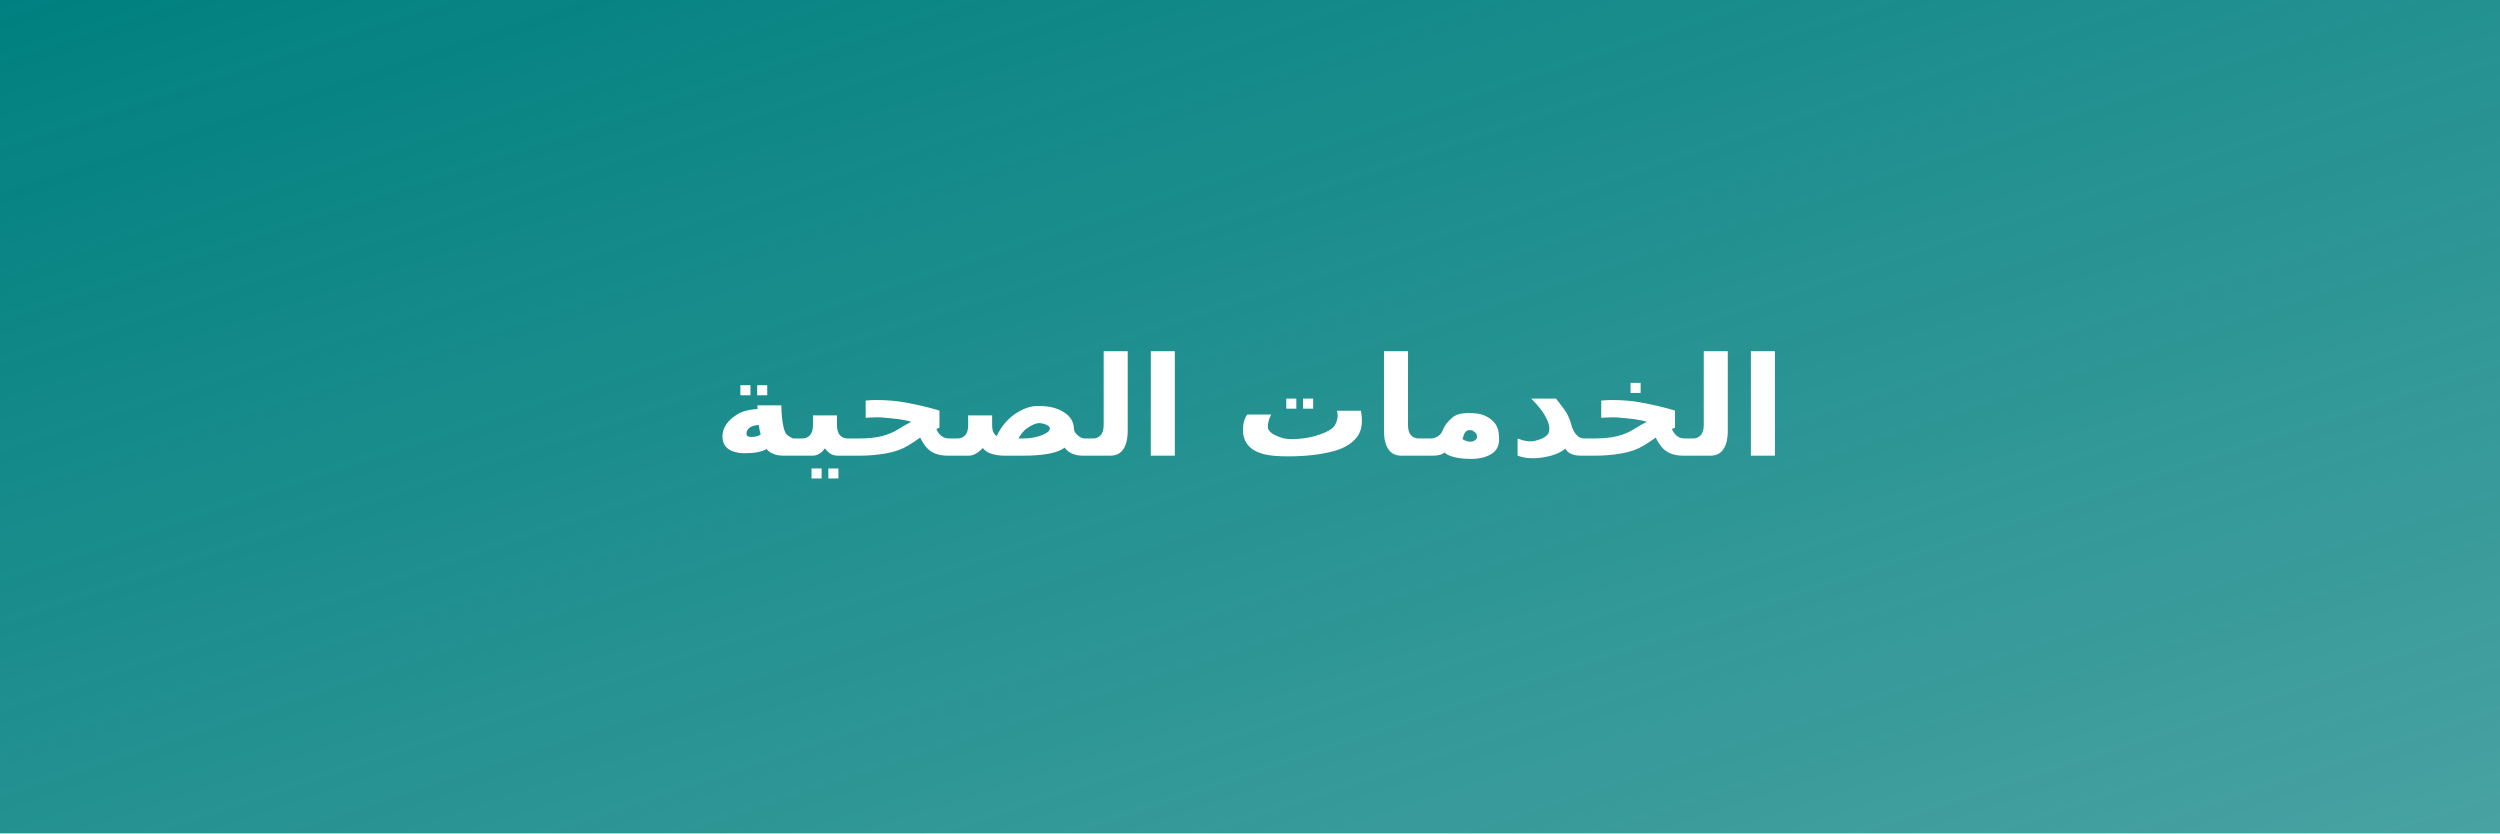
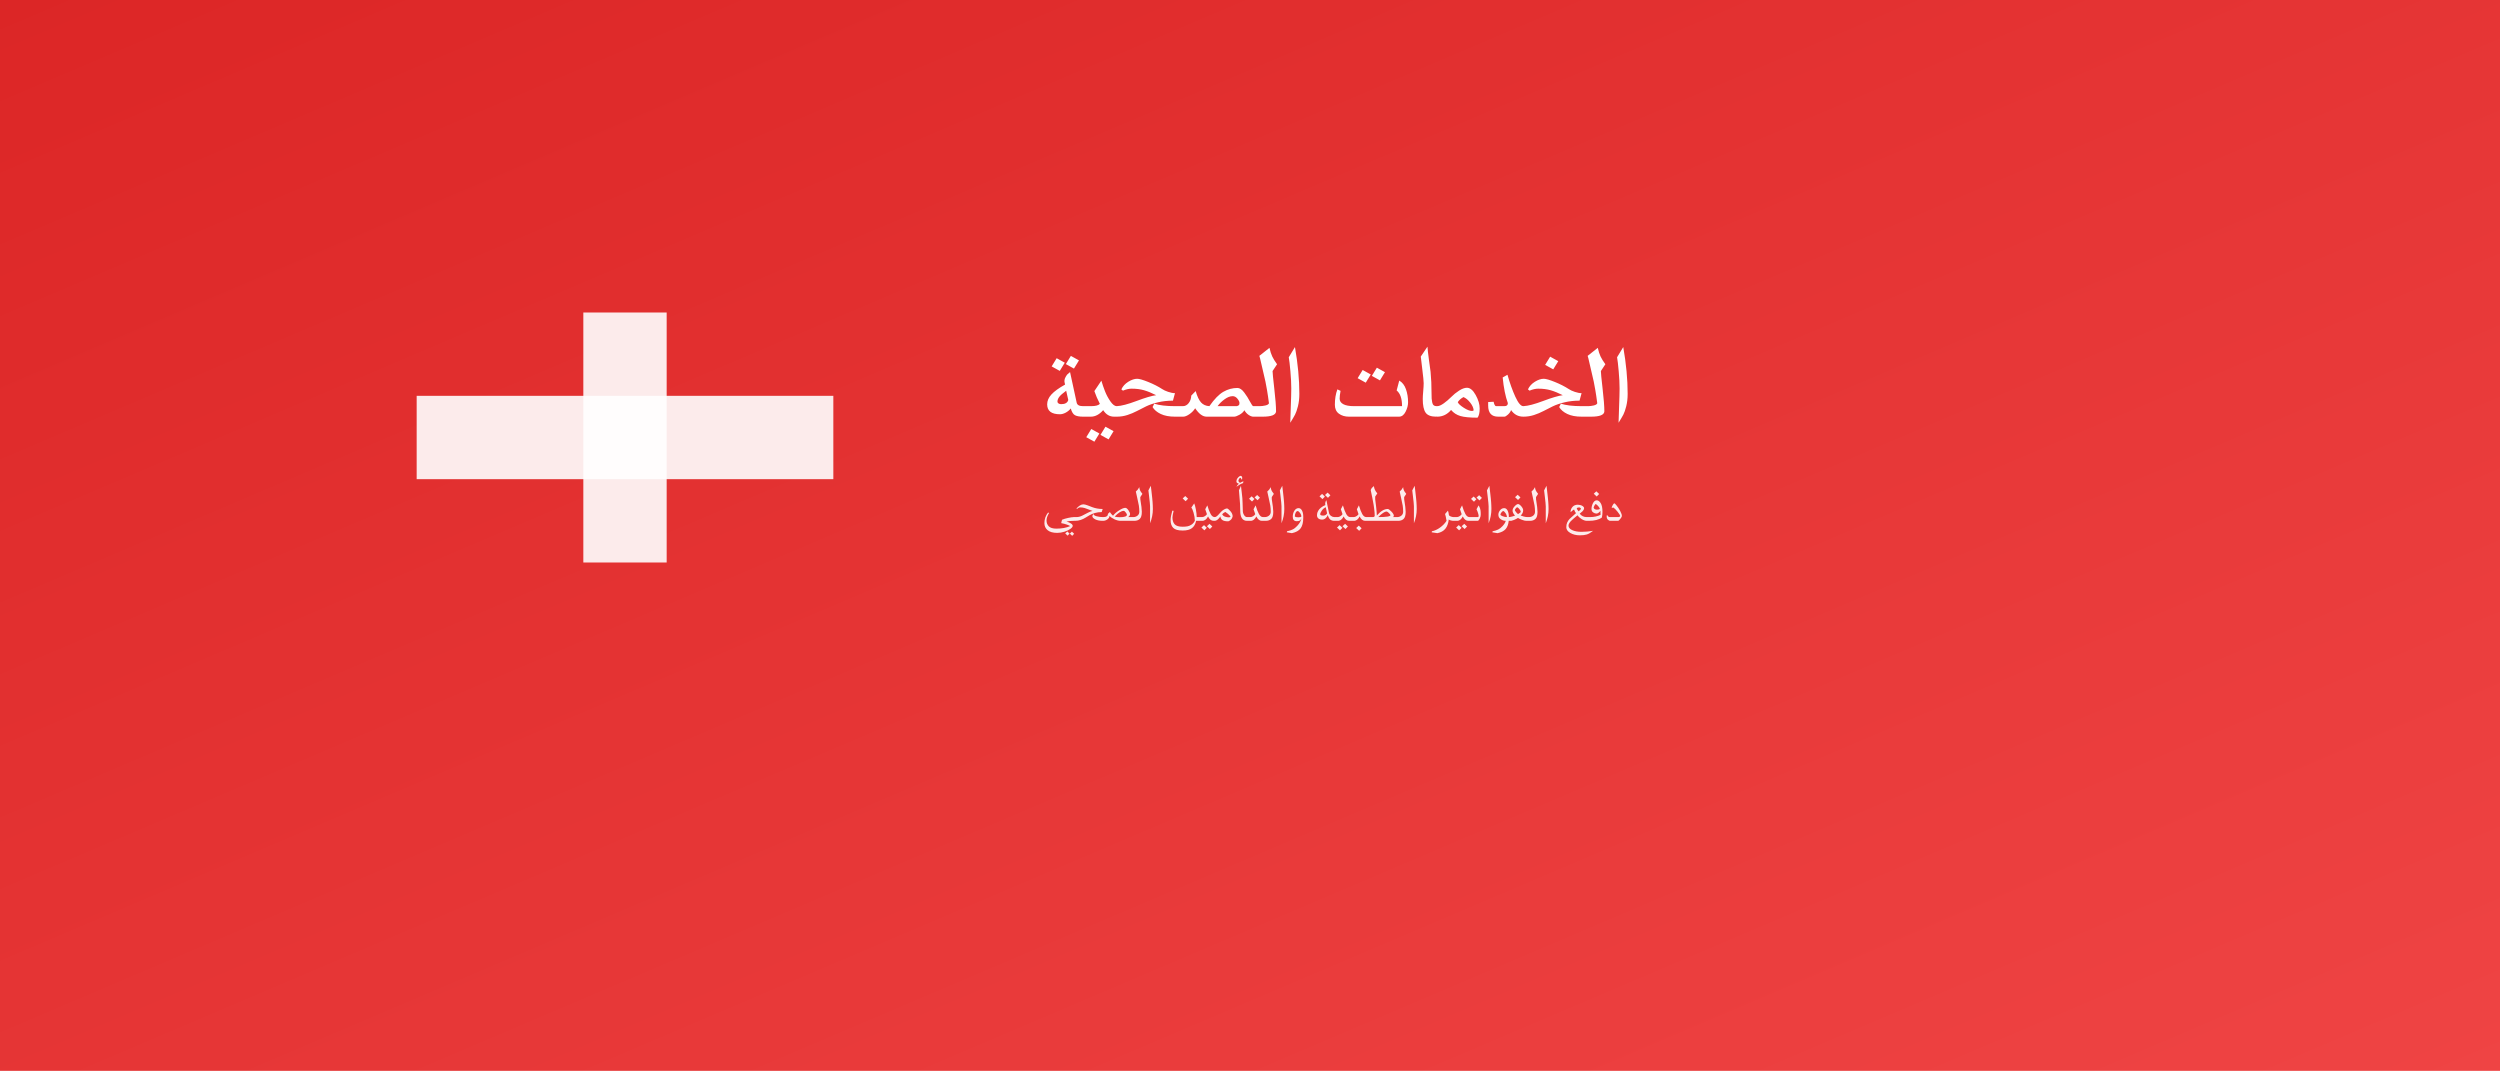
- <svg xmlns="http://www.w3.org/2000/svg" width="1200" height="400">
+ <svg xmlns="http://www.w3.org/2000/svg" viewBox="0 0 1200 514">
+   <rect width="1200" height="514" fill="url(#grad_h1)" />
  <defs>
-     <linearGradient id="gradhealth" x1="0%" y1="0%" x2="100%" y2="100%">
-       <stop offset="0%" style="stop-color:#008080;stop-opacity:1" />
-       <stop offset="100%" style="stop-color:#008080;stop-opacity:0.7" />
+     <linearGradient id="grad_h1" x1="0%" y1="0%" x2="100%" y2="100%">
+       <stop offset="0%" style="stop-color:#dc2626" />
+       <stop offset="100%" style="stop-color:#ef4444" />
    </linearGradient>
  </defs>
-   <rect width="1200" height="400" fill="url(#gradhealth)" />
-   <text x="50%" y="50%" font-family="Arial" font-size="66" font-weight="bold" fill="white" text-anchor="middle" dominant-baseline="middle">الخدمات الصحية</text>
+   <g transform="translate(200, 150)">
+     <rect x="80" y="0" width="40" height="120" fill="white" opacity="0.9" />
+     <rect x="0" y="40" width="200" height="40" fill="white" opacity="0.9" />
+   </g>
+   <text x="500" y="200" font-size="48" font-weight="bold" fill="white">الخدمات الصحية</text>
+   <text x="500" y="250" font-size="24" fill="white" opacity="0.9">دفع الفواتير الطبية والتأمين الصحي</text>
</svg>
